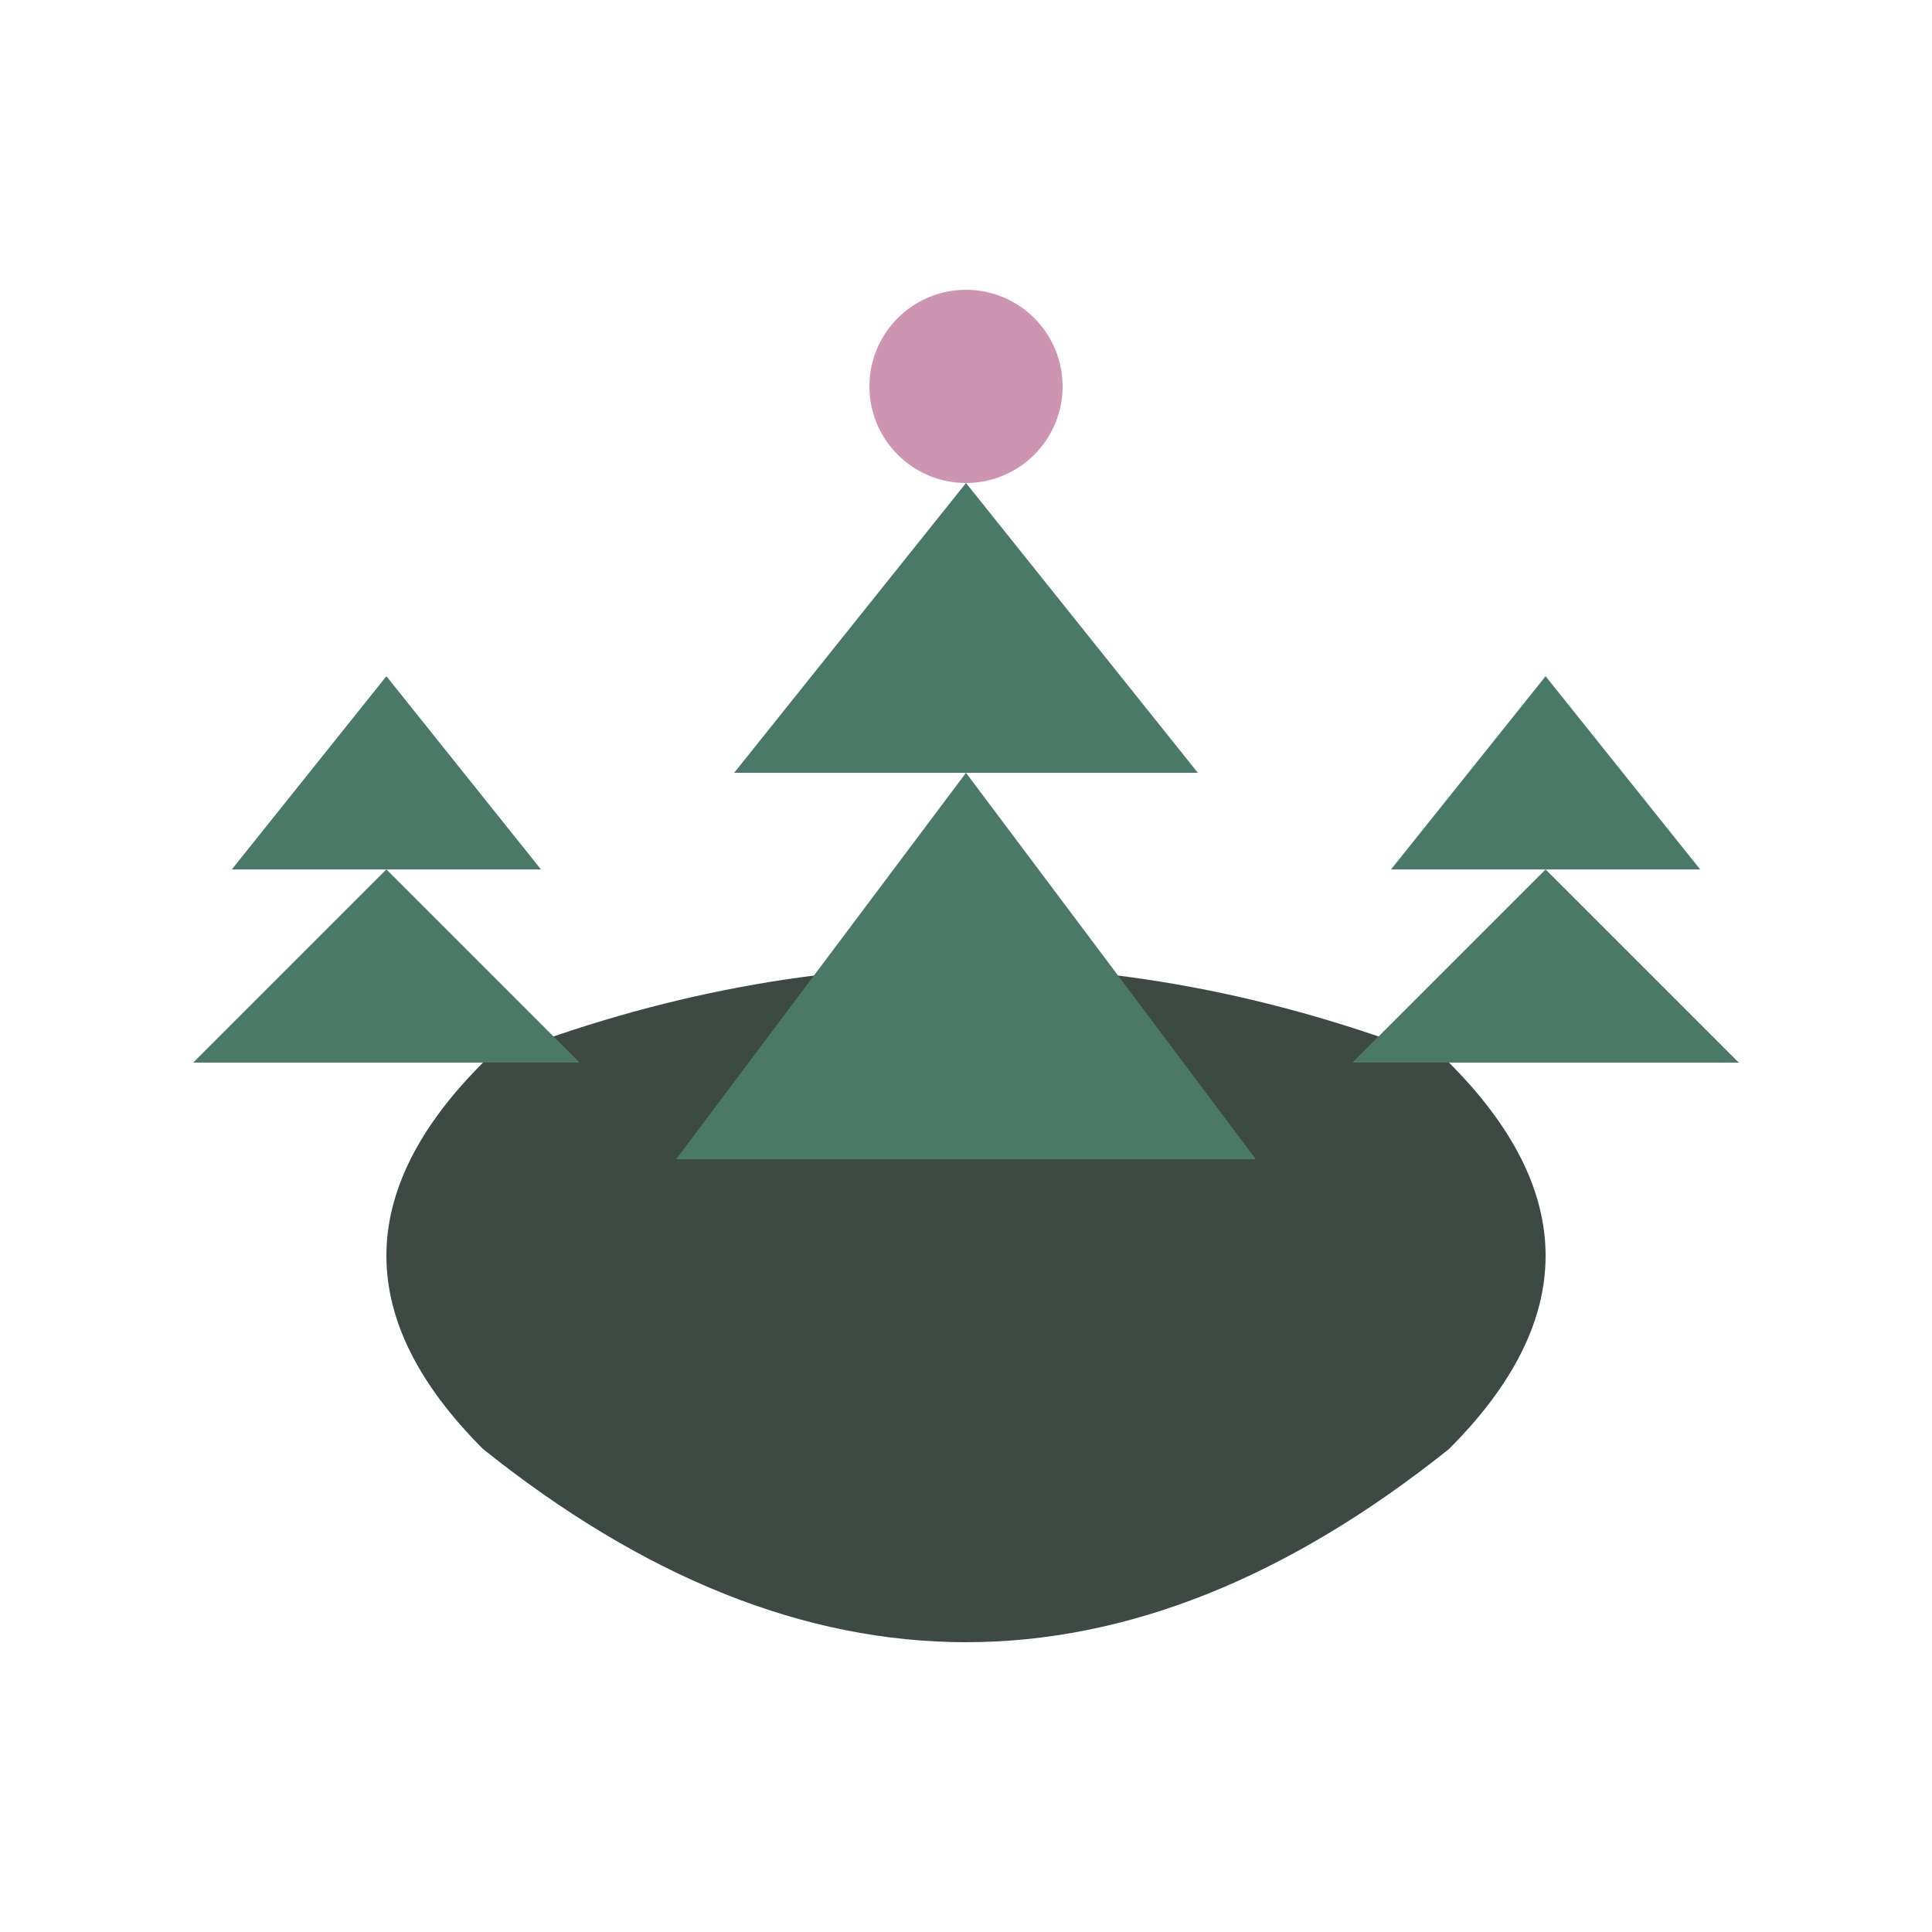
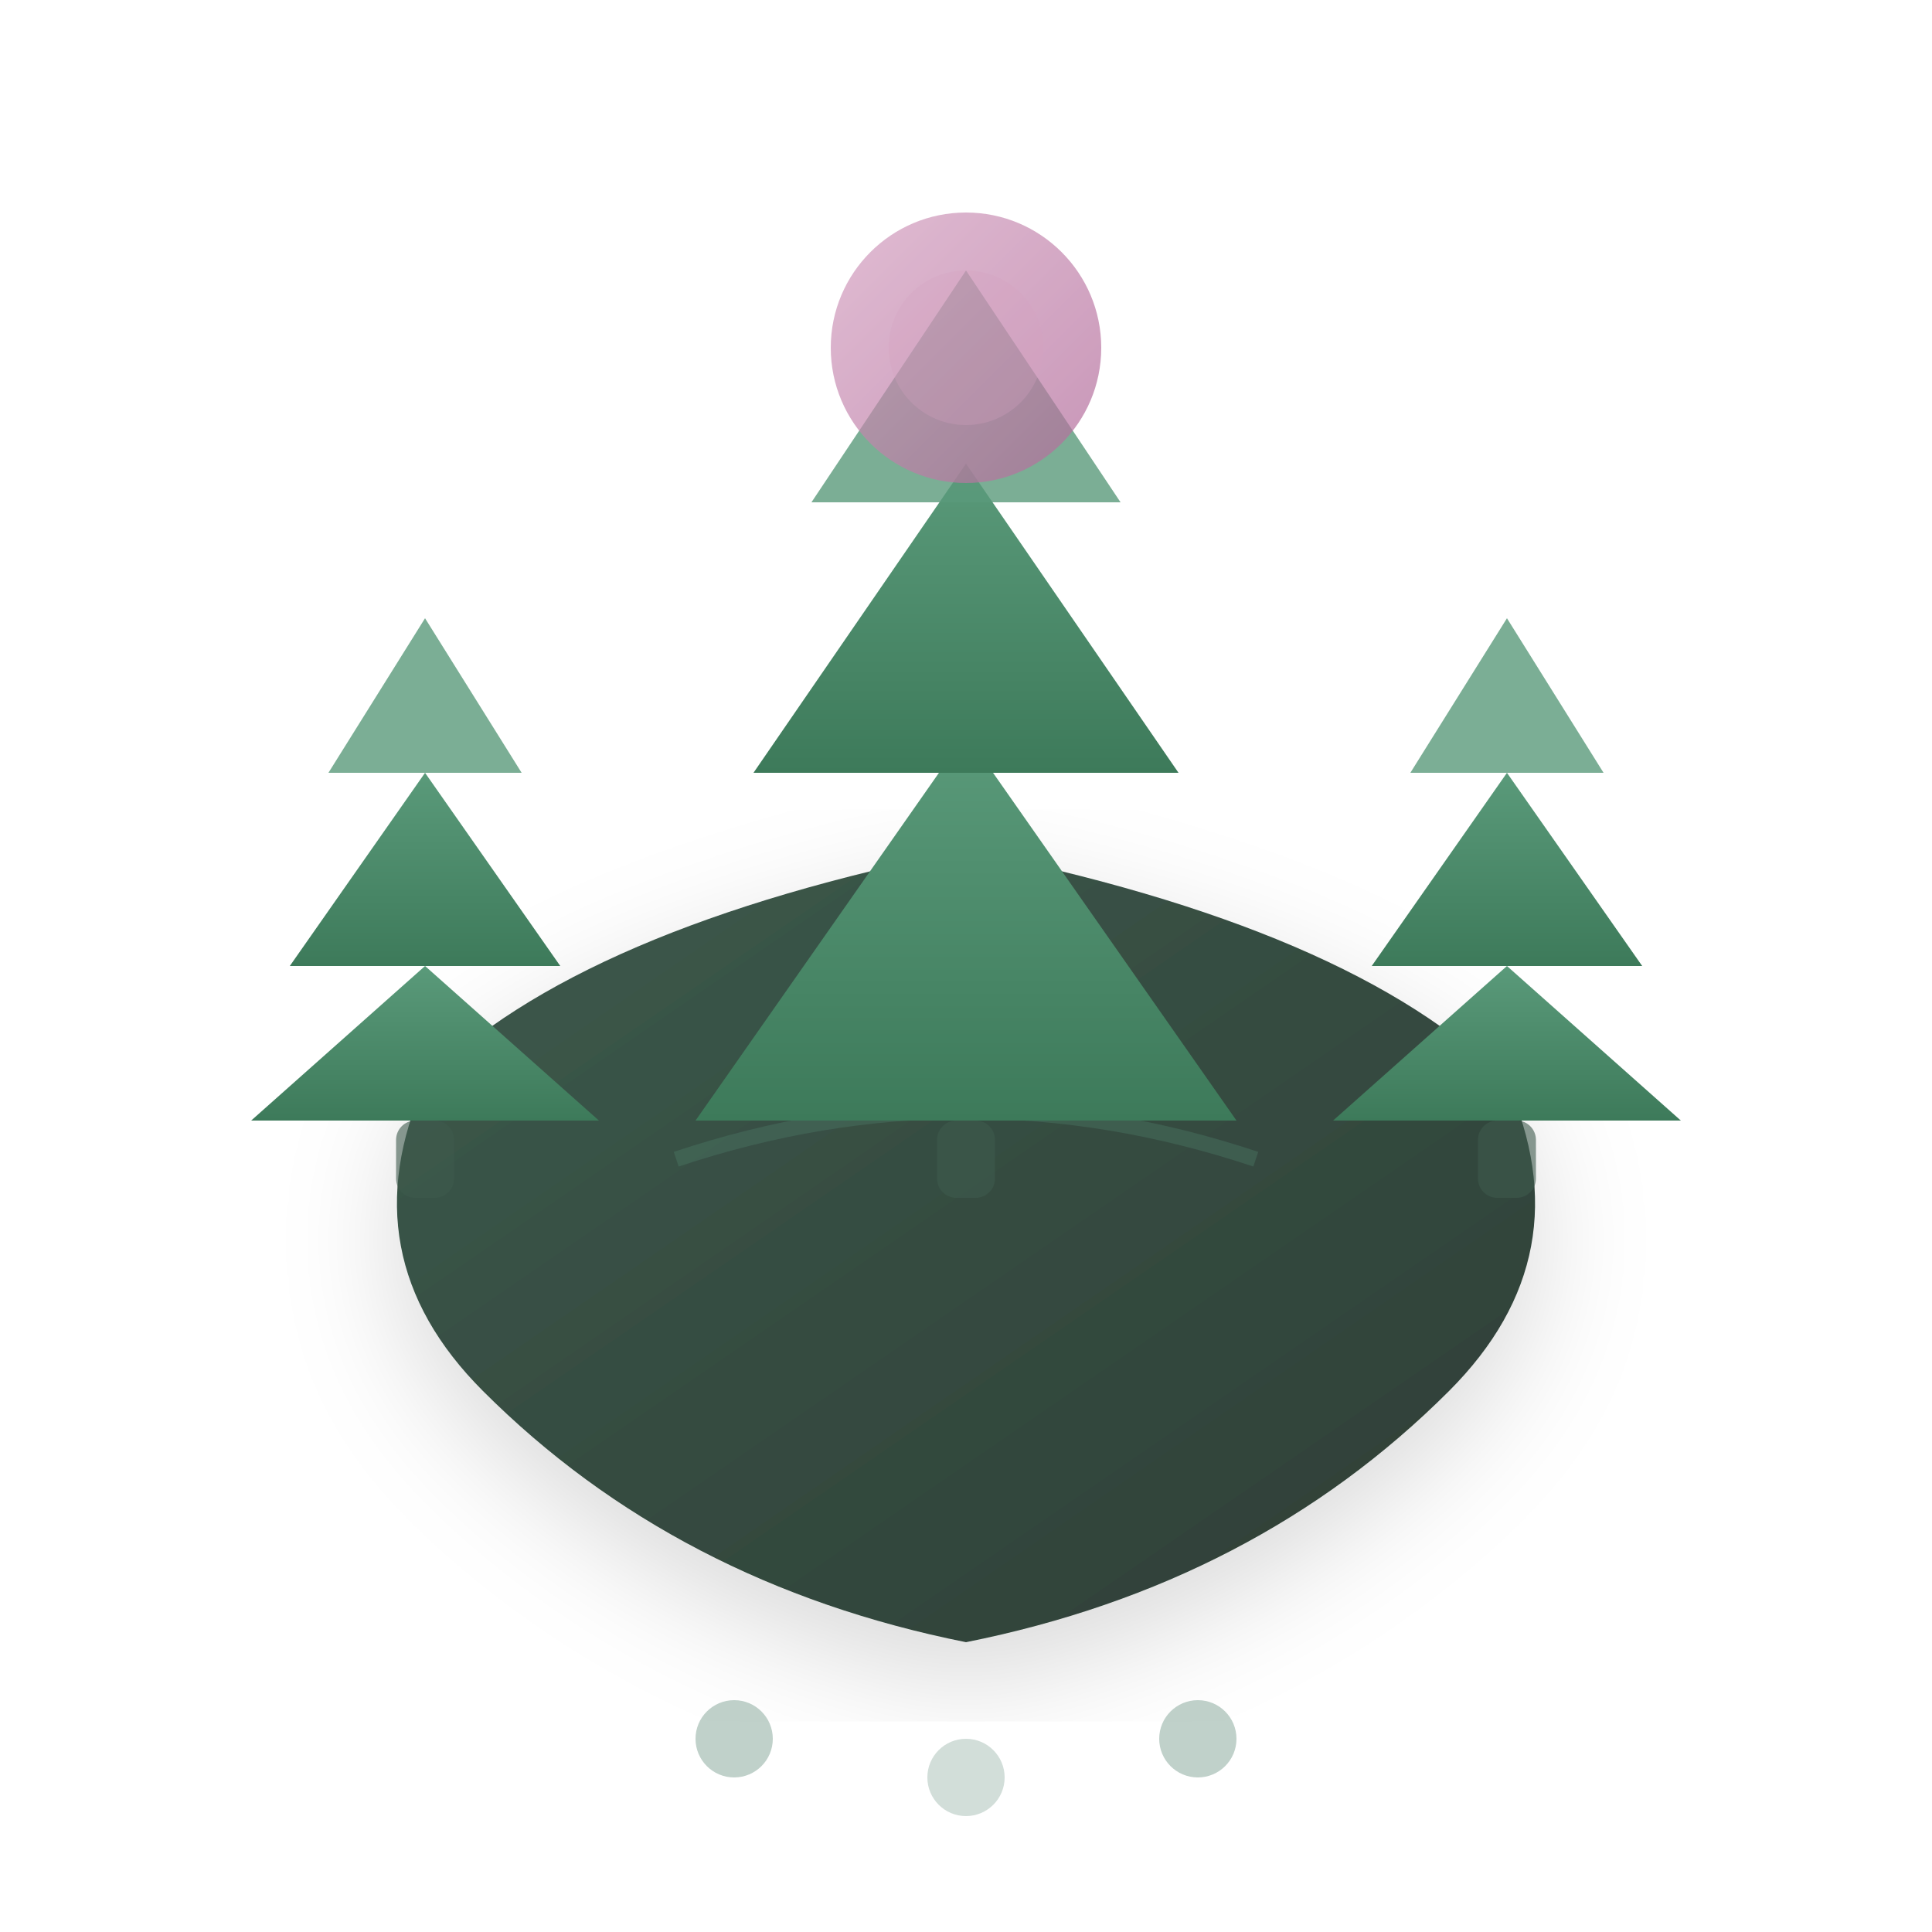
- <svg xmlns="http://www.w3.org/2000/svg" viewBox="0 0 100 100" class="huellas-logo">
-   <path d="M25,75 Q50,95 75,75 Q85,65 75,55 Q50,45 25,55 Q15,65 25,75 Z" fill="#3D4A44" />
-   <path d="M20,45 L10,55 L30,55 Z" fill="#4A7A67" />
-   <path d="M20,35 L12,45 L28,45 Z" fill="#4A7A67" />
-   <path d="M50,40 L35,60 L65,60 Z" fill="#4A7A67" />
-   <path d="M50,25 L38,40 L62,40 Z" fill="#4A7A67" />
-   <path d="M80,45 L70,55 L90,55 Z" fill="#4A7A67" />
-   <path d="M80,35 L72,45 L88,45 Z" fill="#4A7A67" />
-   <circle cx="50" cy="20" r="5" fill="#C27BA0" opacity="0.8" />
+ <svg xmlns="http://www.w3.org/2000/svg" viewBox="0 0 100 100">
+   <defs>
+     <linearGradient id="padGrad" x1="0" y1="0" x2="1" y2="1">
+       <stop offset="0%" stop-color="#3D5A4C" />
+       <stop offset="100%" stop-color="#2D3D35" />
+     </linearGradient>
+     <linearGradient id="treeGrad" x1="0" y1="0" x2="0" y2="1">
+       <stop offset="0%" stop-color="#5A9A7A" />
+       <stop offset="100%" stop-color="#3D7A5A" />
+     </linearGradient>
+     <linearGradient id="sunGrad" x1="0" y1="0" x2="1" y2="1">
+       <stop offset="0%" stop-color="#D4A0C0" />
+       <stop offset="100%" stop-color="#B06898" />
+     </linearGradient>
+     <filter id="softShadow">
+       <feDropShadow dx="0" dy="2" stdDeviation="3" flood-color="#000" flood-opacity="0.15" />
+     </filter>
+   </defs>
+   <path d="M25,72 Q35,82 50,85 Q65,82 75,72 Q82,65 78,56 Q70,48 50,44 Q30,48 22,56 Q18,65 25,72 Z" fill="url(#padGrad)" filter="url(#softShadow)" />
+   <path d="M35,60 Q50,55 65,60" fill="none" stroke="#4A7A67" stroke-width="0.8" opacity="0.4" />
+   <path d="M22,50 L13,58 L31,58 Z" fill="url(#treeGrad)" />
+   <path d="M22,40 L15,50 L29,50 Z" fill="url(#treeGrad)" />
+   <path d="M22,32 L17,40 L27,40 Z" fill="#5A9A7A" opacity="0.8" />
+   <rect x="20.5" y="58" width="3" height="4" rx="1" fill="#3D5A4C" opacity="0.6" />
+   <path d="M50,38 L36,58 L64,58 Z" fill="url(#treeGrad)" />
+   <path d="M50,24 L39,40 L61,40 Z" fill="url(#treeGrad)" />
+   <path d="M50,14 L42,26 L58,26 Z" fill="#5A9A7A" opacity="0.8" />
+   <rect x="48.5" y="58" width="3" height="4" rx="1" fill="#3D5A4C" opacity="0.6" />
+   <path d="M78,50 L69,58 L87,58 Z" fill="url(#treeGrad)" />
+   <path d="M78,40 L71,50 L85,50 Z" fill="url(#treeGrad)" />
+   <path d="M78,32 L73,40 L83,40 Z" fill="#5A9A7A" opacity="0.8" />
+   <rect x="76.5" y="58" width="3" height="4" rx="1" fill="#3D5A4C" opacity="0.6" />
+   <circle cx="50" cy="18" r="7" fill="url(#sunGrad)" opacity="0.7" />
+   <circle cx="50" cy="18" r="4" fill="#D4A0C0" opacity="0.3" />
+   <circle cx="38" cy="90" r="2" fill="#4A7A67" opacity="0.35" />
+   <circle cx="50" cy="92" r="2" fill="#4A7A67" opacity="0.25" />
+   <circle cx="62" cy="90" r="2" fill="#4A7A67" opacity="0.35" />
</svg>
